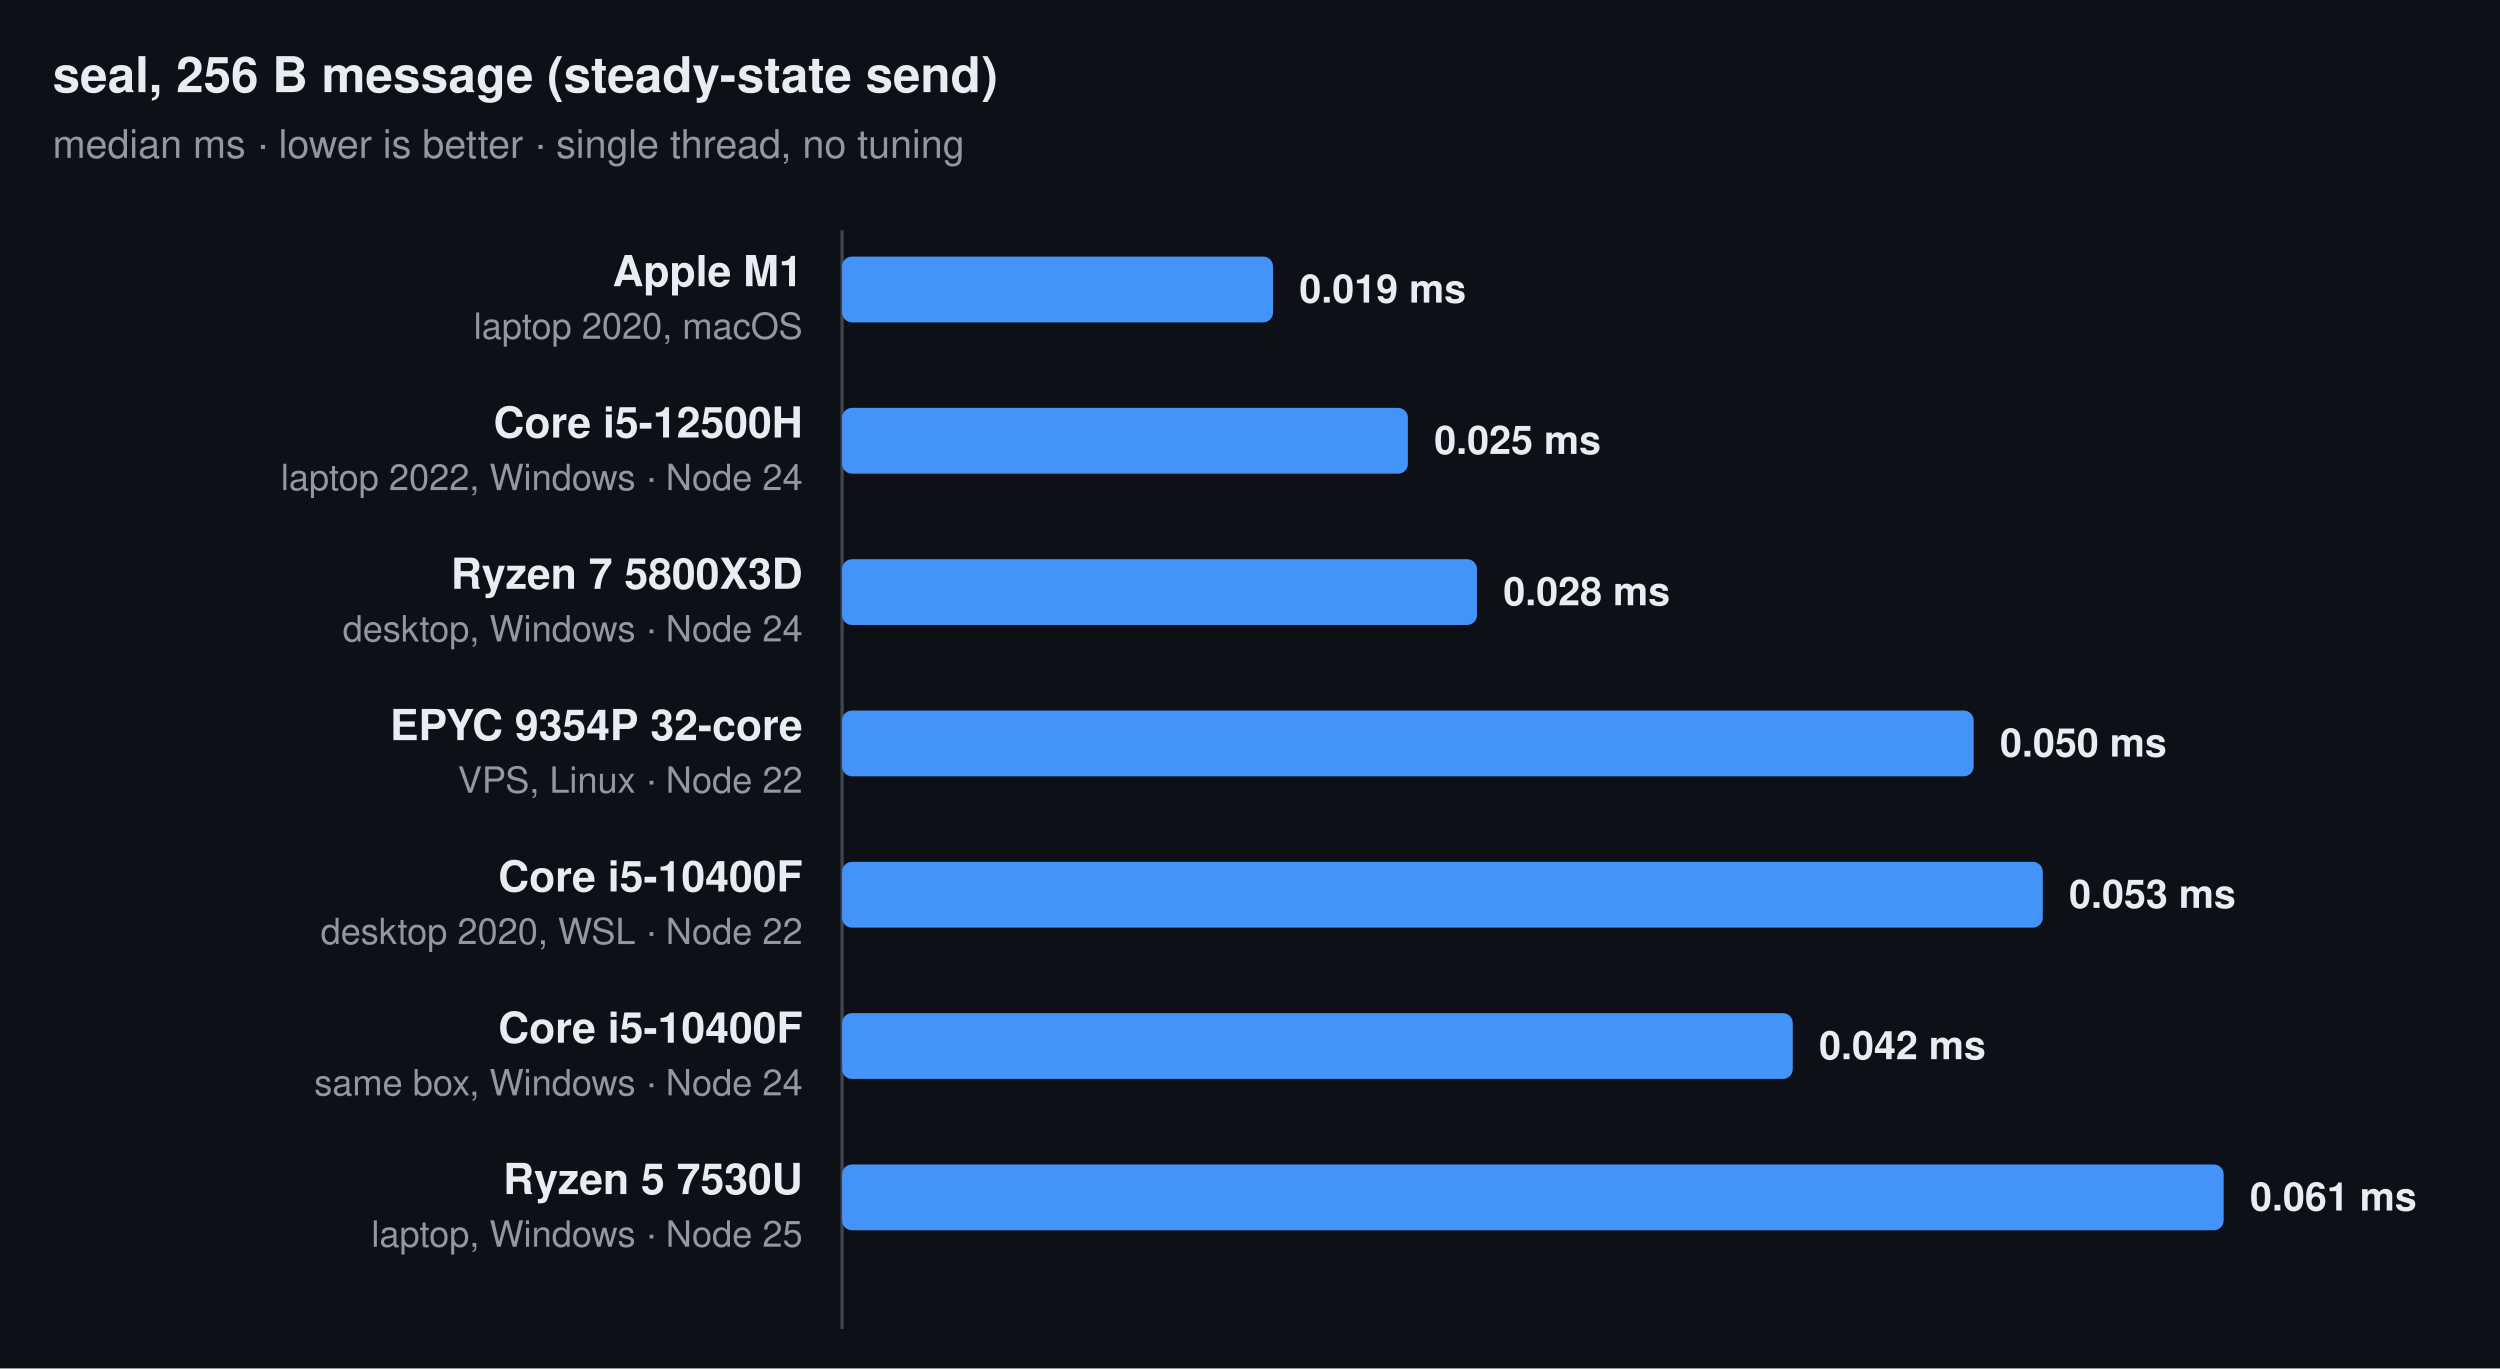
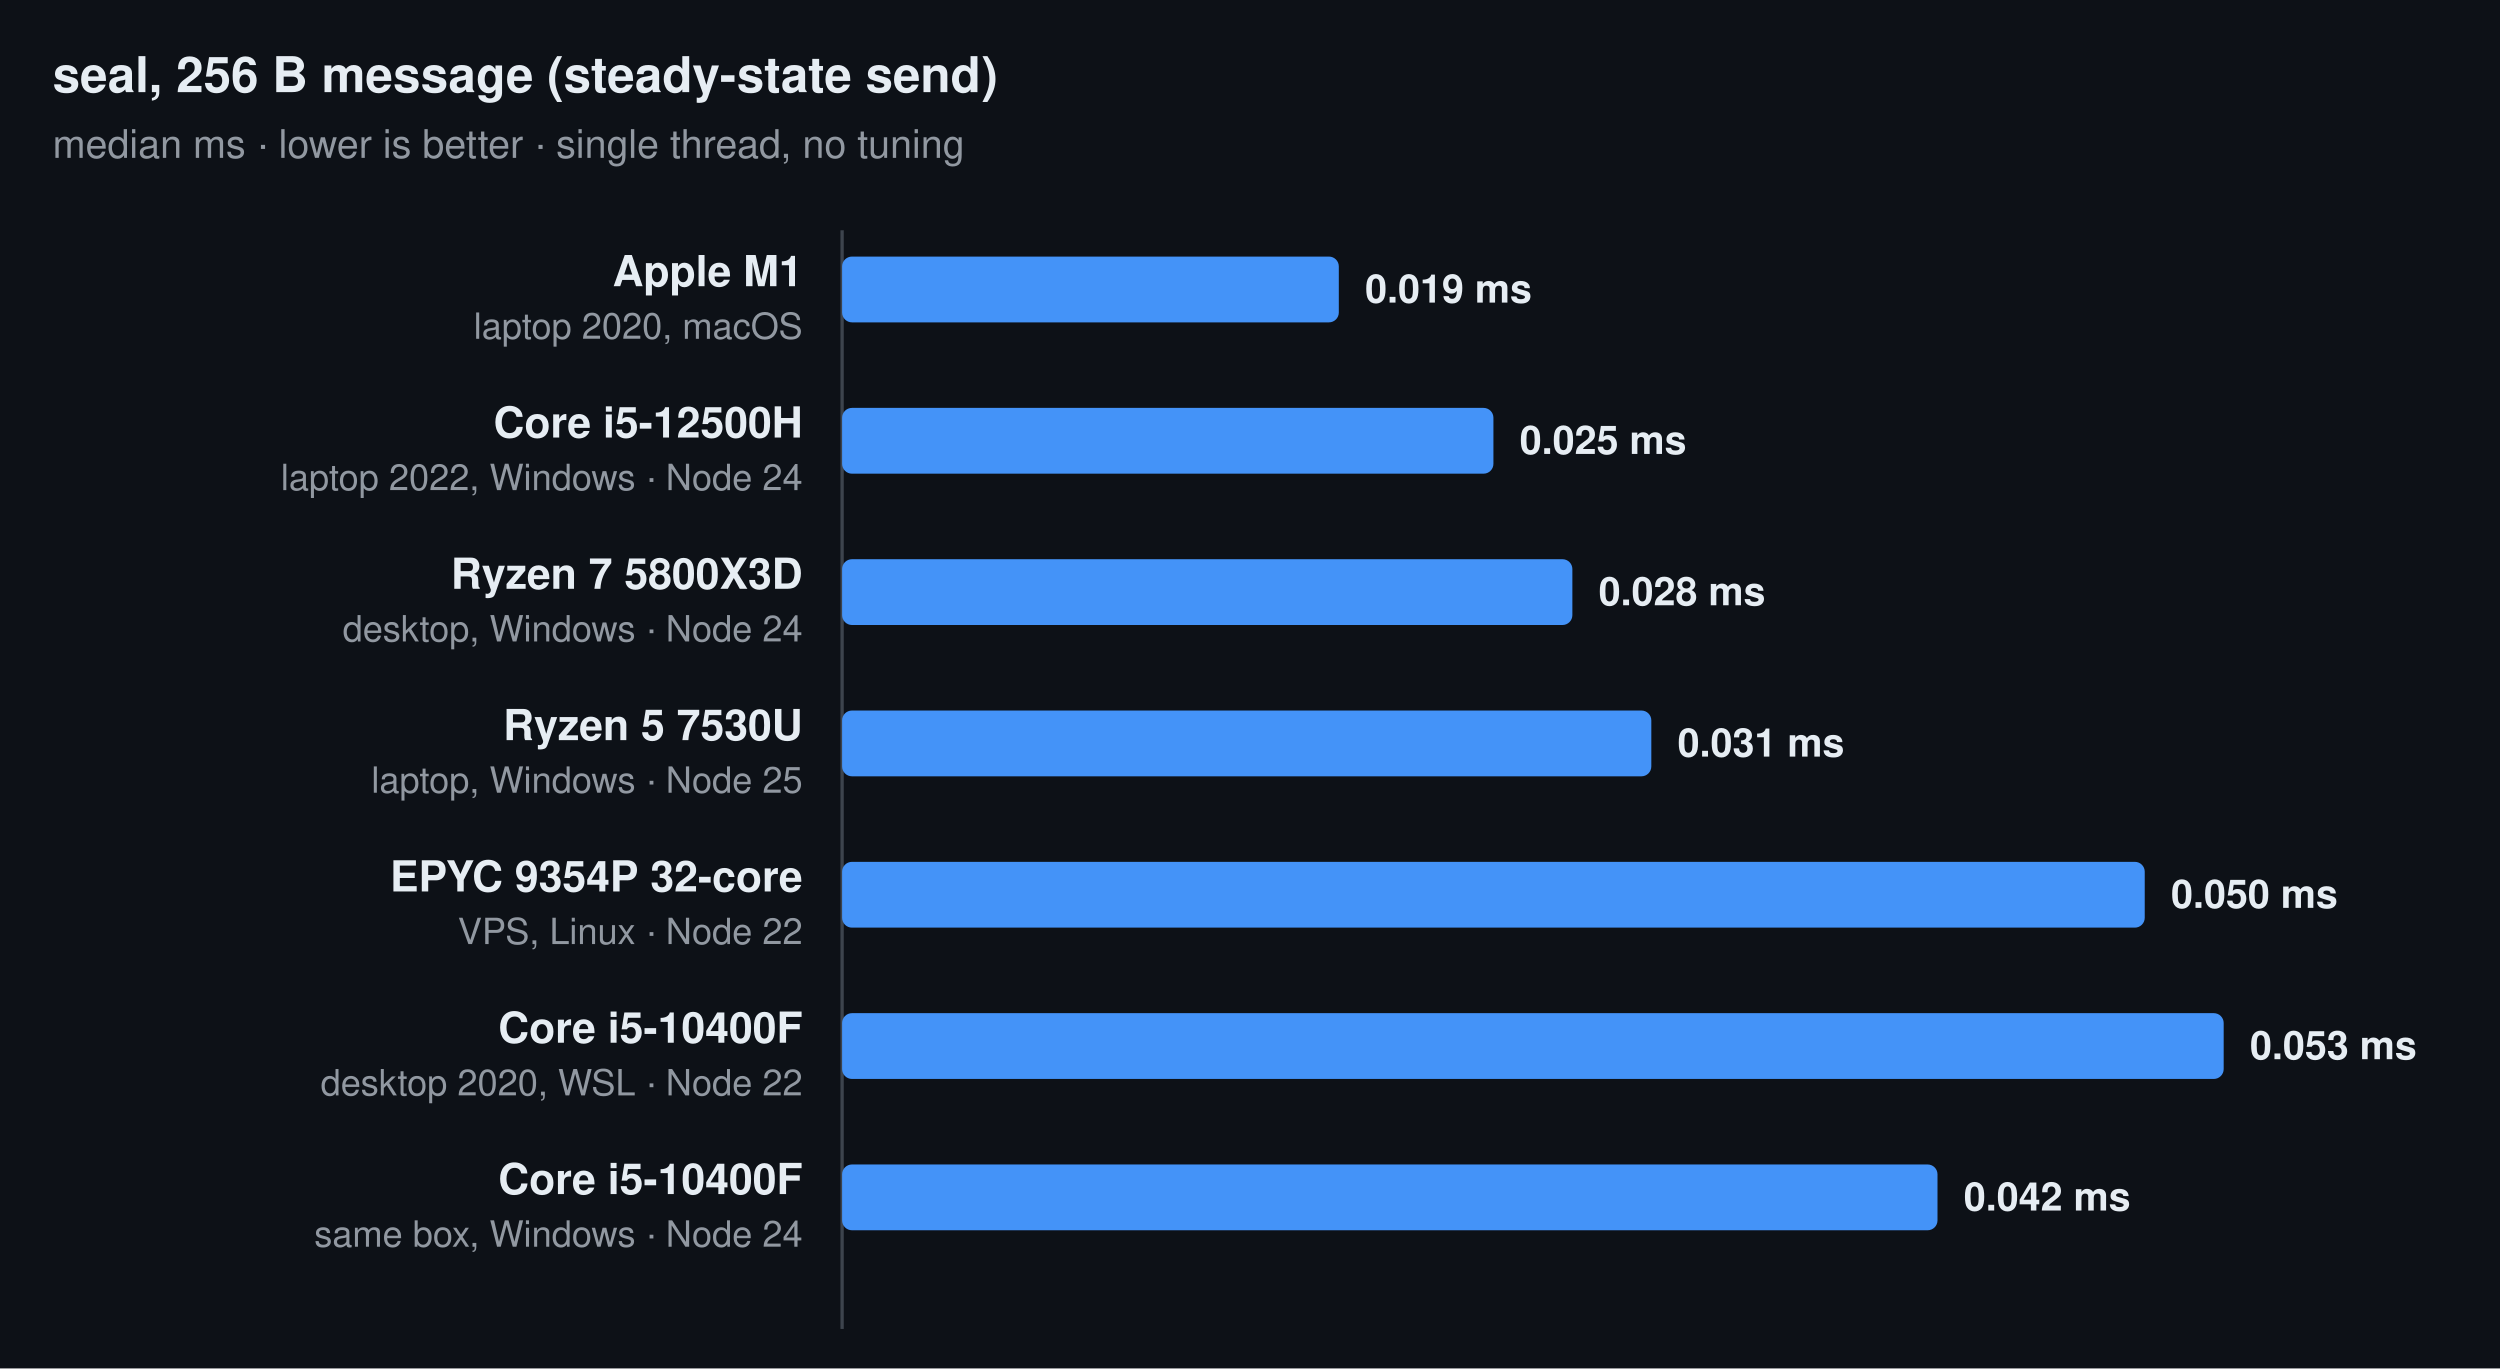
<svg xmlns="http://www.w3.org/2000/svg" width="760" height="416" viewBox="0 0 760 416" role="img" aria-label="seal, 256 B message (steady-state send), median milliseconds per machine, lower is better">
  <rect width="760" height="416" fill="#0d1117" />
  <text x="16" y="28" font-family="-apple-system,BlinkMacSystemFont,'Segoe UI',Helvetica,Arial,sans-serif" font-size="15" font-weight="700" fill="#e6edf3">seal, 256 B message (steady-state send)</text>
  <text x="16" y="48" font-family="-apple-system,BlinkMacSystemFont,'Segoe UI',Helvetica,Arial,sans-serif" font-size="12" fill="#9198a1">median ms · lower is better · single thread, no tuning</text>
  <line x1="256" y1="70" x2="256" y2="404" stroke="#3d444d" stroke-width="1" />
  <text x="244" y="87" text-anchor="end" font-family="-apple-system,BlinkMacSystemFont,'Segoe UI',Helvetica,Arial,sans-serif" font-size="13" font-weight="600" fill="#e6edf3">Apple M1</text>
  <text x="244" y="103" text-anchor="end" font-family="-apple-system,BlinkMacSystemFont,'Segoe UI',Helvetica,Arial,sans-serif" font-size="11" fill="#9198a1">laptop 2020, macOS</text>
-   <rect x="256" y="78" width="131" height="20" rx="3" fill="#4493f8" />
-   <text x="395" y="92" font-family="-apple-system,BlinkMacSystemFont,'Segoe UI',Helvetica,Arial,sans-serif" font-size="12" font-weight="600" fill="#e6edf3">0.019 ms</text>
+   <rect x="256" y="78" width="151" height="20" rx="3" fill="#4493f8" />
+   <text x="415" y="92" font-family="-apple-system,BlinkMacSystemFont,'Segoe UI',Helvetica,Arial,sans-serif" font-size="12" font-weight="600" fill="#e6edf3">0.019 ms</text>
  <text x="244" y="133" text-anchor="end" font-family="-apple-system,BlinkMacSystemFont,'Segoe UI',Helvetica,Arial,sans-serif" font-size="13" font-weight="600" fill="#e6edf3">Core i5-12500H</text>
  <text x="244" y="149" text-anchor="end" font-family="-apple-system,BlinkMacSystemFont,'Segoe UI',Helvetica,Arial,sans-serif" font-size="11" fill="#9198a1">laptop 2022, Windows · Node 24</text>
-   <rect x="256" y="124" width="172" height="20" rx="3" fill="#4493f8" />
-   <text x="436" y="138" font-family="-apple-system,BlinkMacSystemFont,'Segoe UI',Helvetica,Arial,sans-serif" font-size="12" font-weight="600" fill="#e6edf3">0.025 ms</text>
+   <rect x="256" y="124" width="198" height="20" rx="3" fill="#4493f8" />
+   <text x="462" y="138" font-family="-apple-system,BlinkMacSystemFont,'Segoe UI',Helvetica,Arial,sans-serif" font-size="12" font-weight="600" fill="#e6edf3">0.025 ms</text>
  <text x="244" y="179" text-anchor="end" font-family="-apple-system,BlinkMacSystemFont,'Segoe UI',Helvetica,Arial,sans-serif" font-size="13" font-weight="600" fill="#e6edf3">Ryzen 7 5800X3D</text>
  <text x="244" y="195" text-anchor="end" font-family="-apple-system,BlinkMacSystemFont,'Segoe UI',Helvetica,Arial,sans-serif" font-size="11" fill="#9198a1">desktop, Windows · Node 24</text>
-   <rect x="256" y="170" width="193" height="20" rx="3" fill="#4493f8" />
-   <text x="457" y="184" font-family="-apple-system,BlinkMacSystemFont,'Segoe UI',Helvetica,Arial,sans-serif" font-size="12" font-weight="600" fill="#e6edf3">0.028 ms</text>
-   <text x="244" y="225" text-anchor="end" font-family="-apple-system,BlinkMacSystemFont,'Segoe UI',Helvetica,Arial,sans-serif" font-size="13" font-weight="600" fill="#e6edf3">EPYC 9354P 32-core</text>
-   <text x="244" y="241" text-anchor="end" font-family="-apple-system,BlinkMacSystemFont,'Segoe UI',Helvetica,Arial,sans-serif" font-size="11" fill="#9198a1">VPS, Linux · Node 22</text>
-   <rect x="256" y="216" width="344" height="20" rx="3" fill="#4493f8" />
-   <text x="608" y="230" font-family="-apple-system,BlinkMacSystemFont,'Segoe UI',Helvetica,Arial,sans-serif" font-size="12" font-weight="600" fill="#e6edf3">0.050 ms</text>
-   <text x="244" y="271" text-anchor="end" font-family="-apple-system,BlinkMacSystemFont,'Segoe UI',Helvetica,Arial,sans-serif" font-size="13" font-weight="600" fill="#e6edf3">Core i5-10400F</text>
-   <text x="244" y="287" text-anchor="end" font-family="-apple-system,BlinkMacSystemFont,'Segoe UI',Helvetica,Arial,sans-serif" font-size="11" fill="#9198a1">desktop 2020, WSL · Node 22</text>
-   <rect x="256" y="262" width="365" height="20" rx="3" fill="#4493f8" />
-   <text x="629" y="276" font-family="-apple-system,BlinkMacSystemFont,'Segoe UI',Helvetica,Arial,sans-serif" font-size="12" font-weight="600" fill="#e6edf3">0.053 ms</text>
+   <rect x="256" y="170" width="222" height="20" rx="3" fill="#4493f8" />
+   <text x="486" y="184" font-family="-apple-system,BlinkMacSystemFont,'Segoe UI',Helvetica,Arial,sans-serif" font-size="12" font-weight="600" fill="#e6edf3">0.028 ms</text>
+   <text x="244" y="225" text-anchor="end" font-family="-apple-system,BlinkMacSystemFont,'Segoe UI',Helvetica,Arial,sans-serif" font-size="13" font-weight="600" fill="#e6edf3">Ryzen 5 7530U</text>
+   <text x="244" y="241" text-anchor="end" font-family="-apple-system,BlinkMacSystemFont,'Segoe UI',Helvetica,Arial,sans-serif" font-size="11" fill="#9198a1">laptop, Windows · Node 25</text>
+   <rect x="256" y="216" width="246" height="20" rx="3" fill="#4493f8" />
+   <text x="510" y="230" font-family="-apple-system,BlinkMacSystemFont,'Segoe UI',Helvetica,Arial,sans-serif" font-size="12" font-weight="600" fill="#e6edf3">0.031 ms</text>
+   <text x="244" y="271" text-anchor="end" font-family="-apple-system,BlinkMacSystemFont,'Segoe UI',Helvetica,Arial,sans-serif" font-size="13" font-weight="600" fill="#e6edf3">EPYC 9354P 32-core</text>
+   <text x="244" y="287" text-anchor="end" font-family="-apple-system,BlinkMacSystemFont,'Segoe UI',Helvetica,Arial,sans-serif" font-size="11" fill="#9198a1">VPS, Linux · Node 22</text>
+   <rect x="256" y="262" width="396" height="20" rx="3" fill="#4493f8" />
+   <text x="660" y="276" font-family="-apple-system,BlinkMacSystemFont,'Segoe UI',Helvetica,Arial,sans-serif" font-size="12" font-weight="600" fill="#e6edf3">0.050 ms</text>
  <text x="244" y="317" text-anchor="end" font-family="-apple-system,BlinkMacSystemFont,'Segoe UI',Helvetica,Arial,sans-serif" font-size="13" font-weight="600" fill="#e6edf3">Core i5-10400F</text>
-   <text x="244" y="333" text-anchor="end" font-family="-apple-system,BlinkMacSystemFont,'Segoe UI',Helvetica,Arial,sans-serif" font-size="11" fill="#9198a1">same box, Windows · Node 24</text>
-   <rect x="256" y="308" width="289" height="20" rx="3" fill="#4493f8" />
-   <text x="553" y="322" font-family="-apple-system,BlinkMacSystemFont,'Segoe UI',Helvetica,Arial,sans-serif" font-size="12" font-weight="600" fill="#e6edf3">0.042 ms</text>
-   <text x="244" y="363" text-anchor="end" font-family="-apple-system,BlinkMacSystemFont,'Segoe UI',Helvetica,Arial,sans-serif" font-size="13" font-weight="600" fill="#e6edf3">Ryzen 5 7530U</text>
-   <text x="244" y="379" text-anchor="end" font-family="-apple-system,BlinkMacSystemFont,'Segoe UI',Helvetica,Arial,sans-serif" font-size="11" fill="#9198a1">laptop, Windows · Node 25</text>
-   <rect x="256" y="354" width="420" height="20" rx="3" fill="#4493f8" />
-   <text x="684" y="368" font-family="-apple-system,BlinkMacSystemFont,'Segoe UI',Helvetica,Arial,sans-serif" font-size="12" font-weight="600" fill="#e6edf3">0.061 ms</text>
+   <text x="244" y="333" text-anchor="end" font-family="-apple-system,BlinkMacSystemFont,'Segoe UI',Helvetica,Arial,sans-serif" font-size="11" fill="#9198a1">desktop 2020, WSL · Node 22</text>
+   <rect x="256" y="308" width="420" height="20" rx="3" fill="#4493f8" />
+   <text x="684" y="322" font-family="-apple-system,BlinkMacSystemFont,'Segoe UI',Helvetica,Arial,sans-serif" font-size="12" font-weight="600" fill="#e6edf3">0.053 ms</text>
+   <text x="244" y="363" text-anchor="end" font-family="-apple-system,BlinkMacSystemFont,'Segoe UI',Helvetica,Arial,sans-serif" font-size="13" font-weight="600" fill="#e6edf3">Core i5-10400F</text>
+   <text x="244" y="379" text-anchor="end" font-family="-apple-system,BlinkMacSystemFont,'Segoe UI',Helvetica,Arial,sans-serif" font-size="11" fill="#9198a1">same box, Windows · Node 24</text>
+   <rect x="256" y="354" width="333" height="20" rx="3" fill="#4493f8" />
+   <text x="597" y="368" font-family="-apple-system,BlinkMacSystemFont,'Segoe UI',Helvetica,Arial,sans-serif" font-size="12" font-weight="600" fill="#e6edf3">0.042 ms</text>
</svg>
